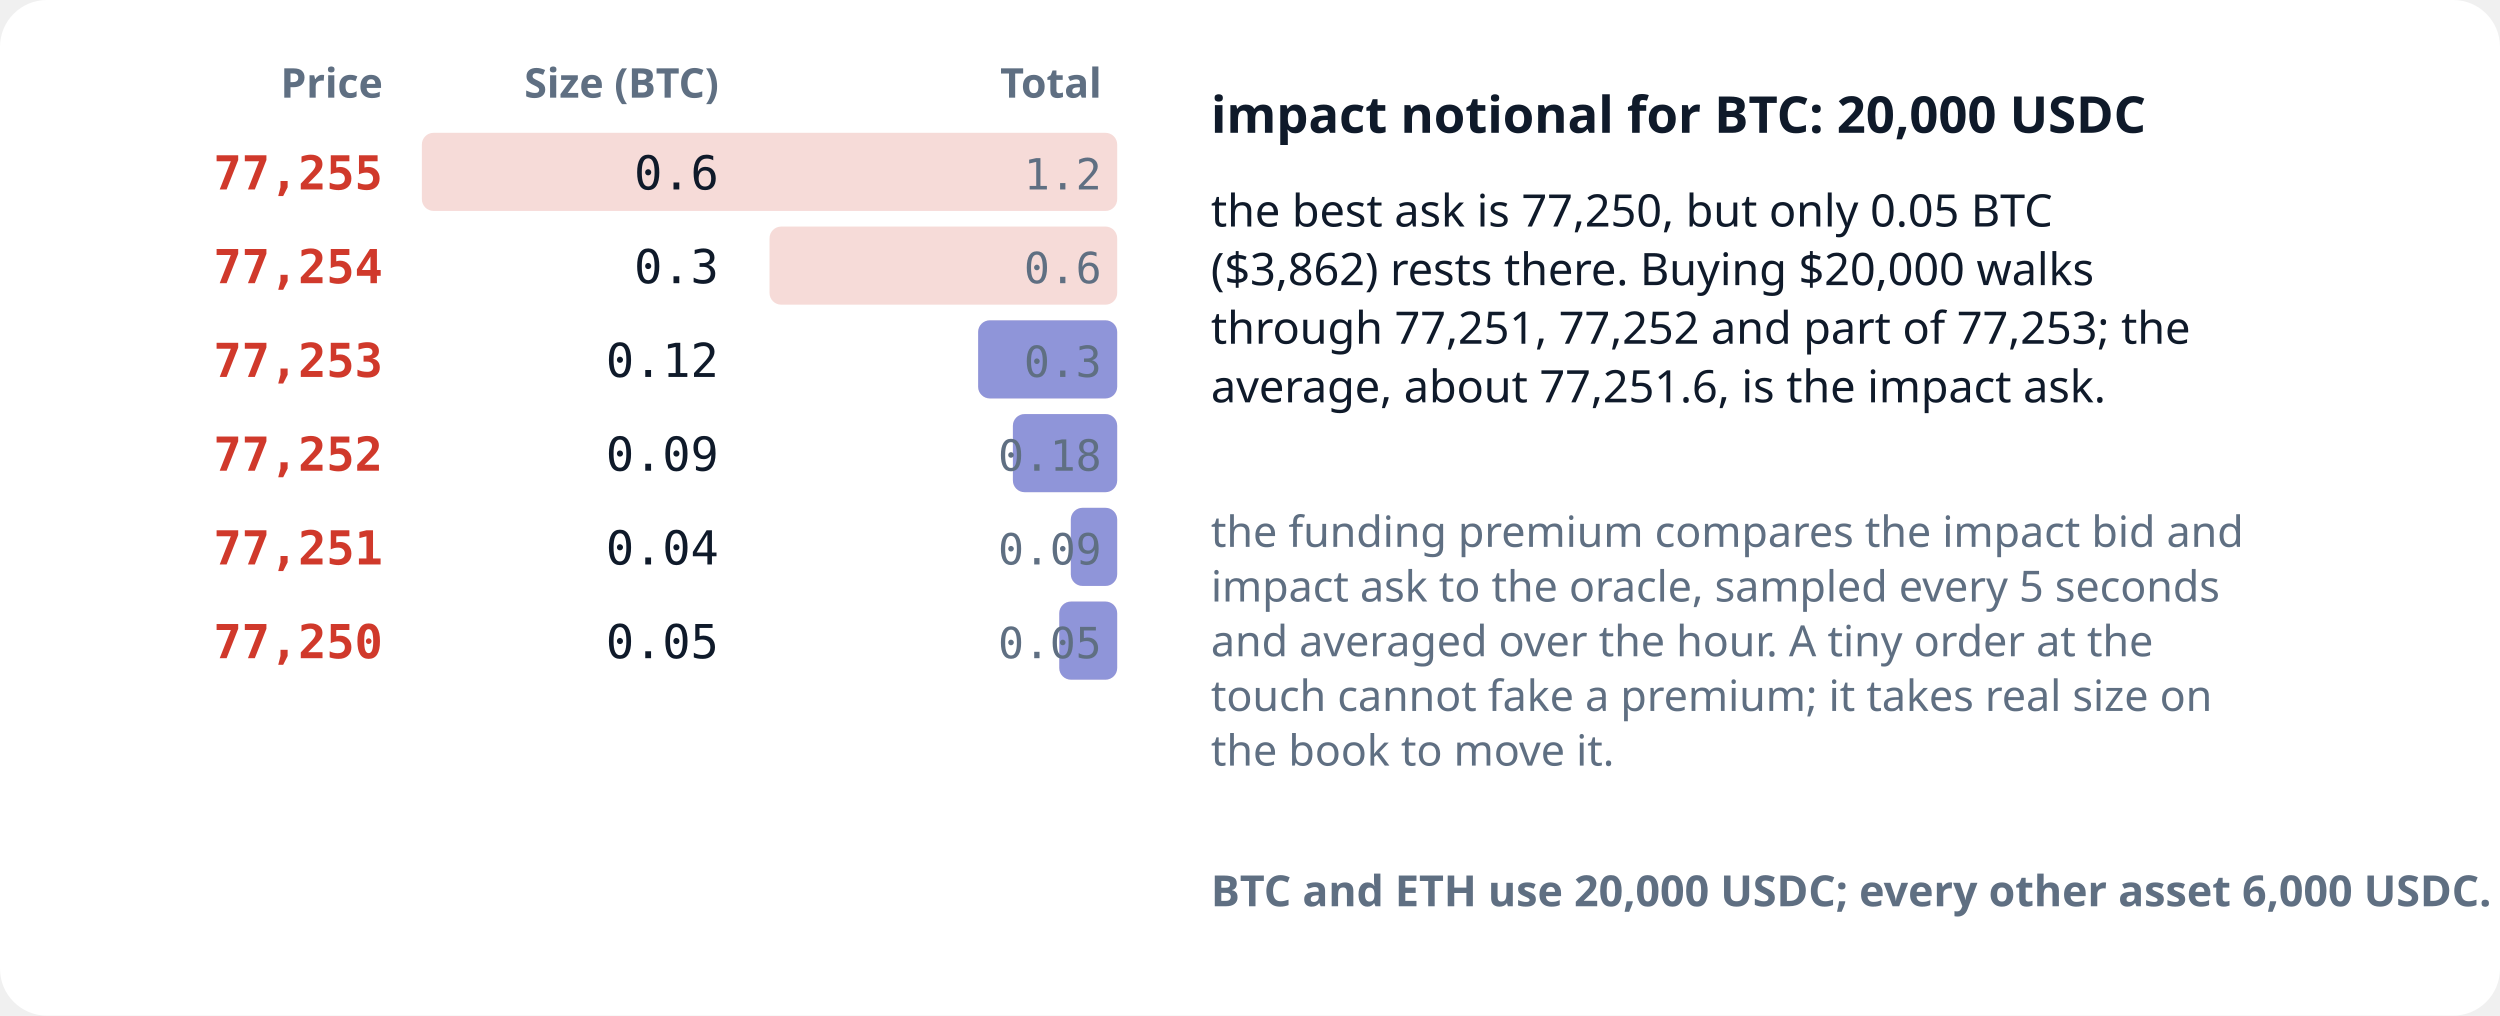
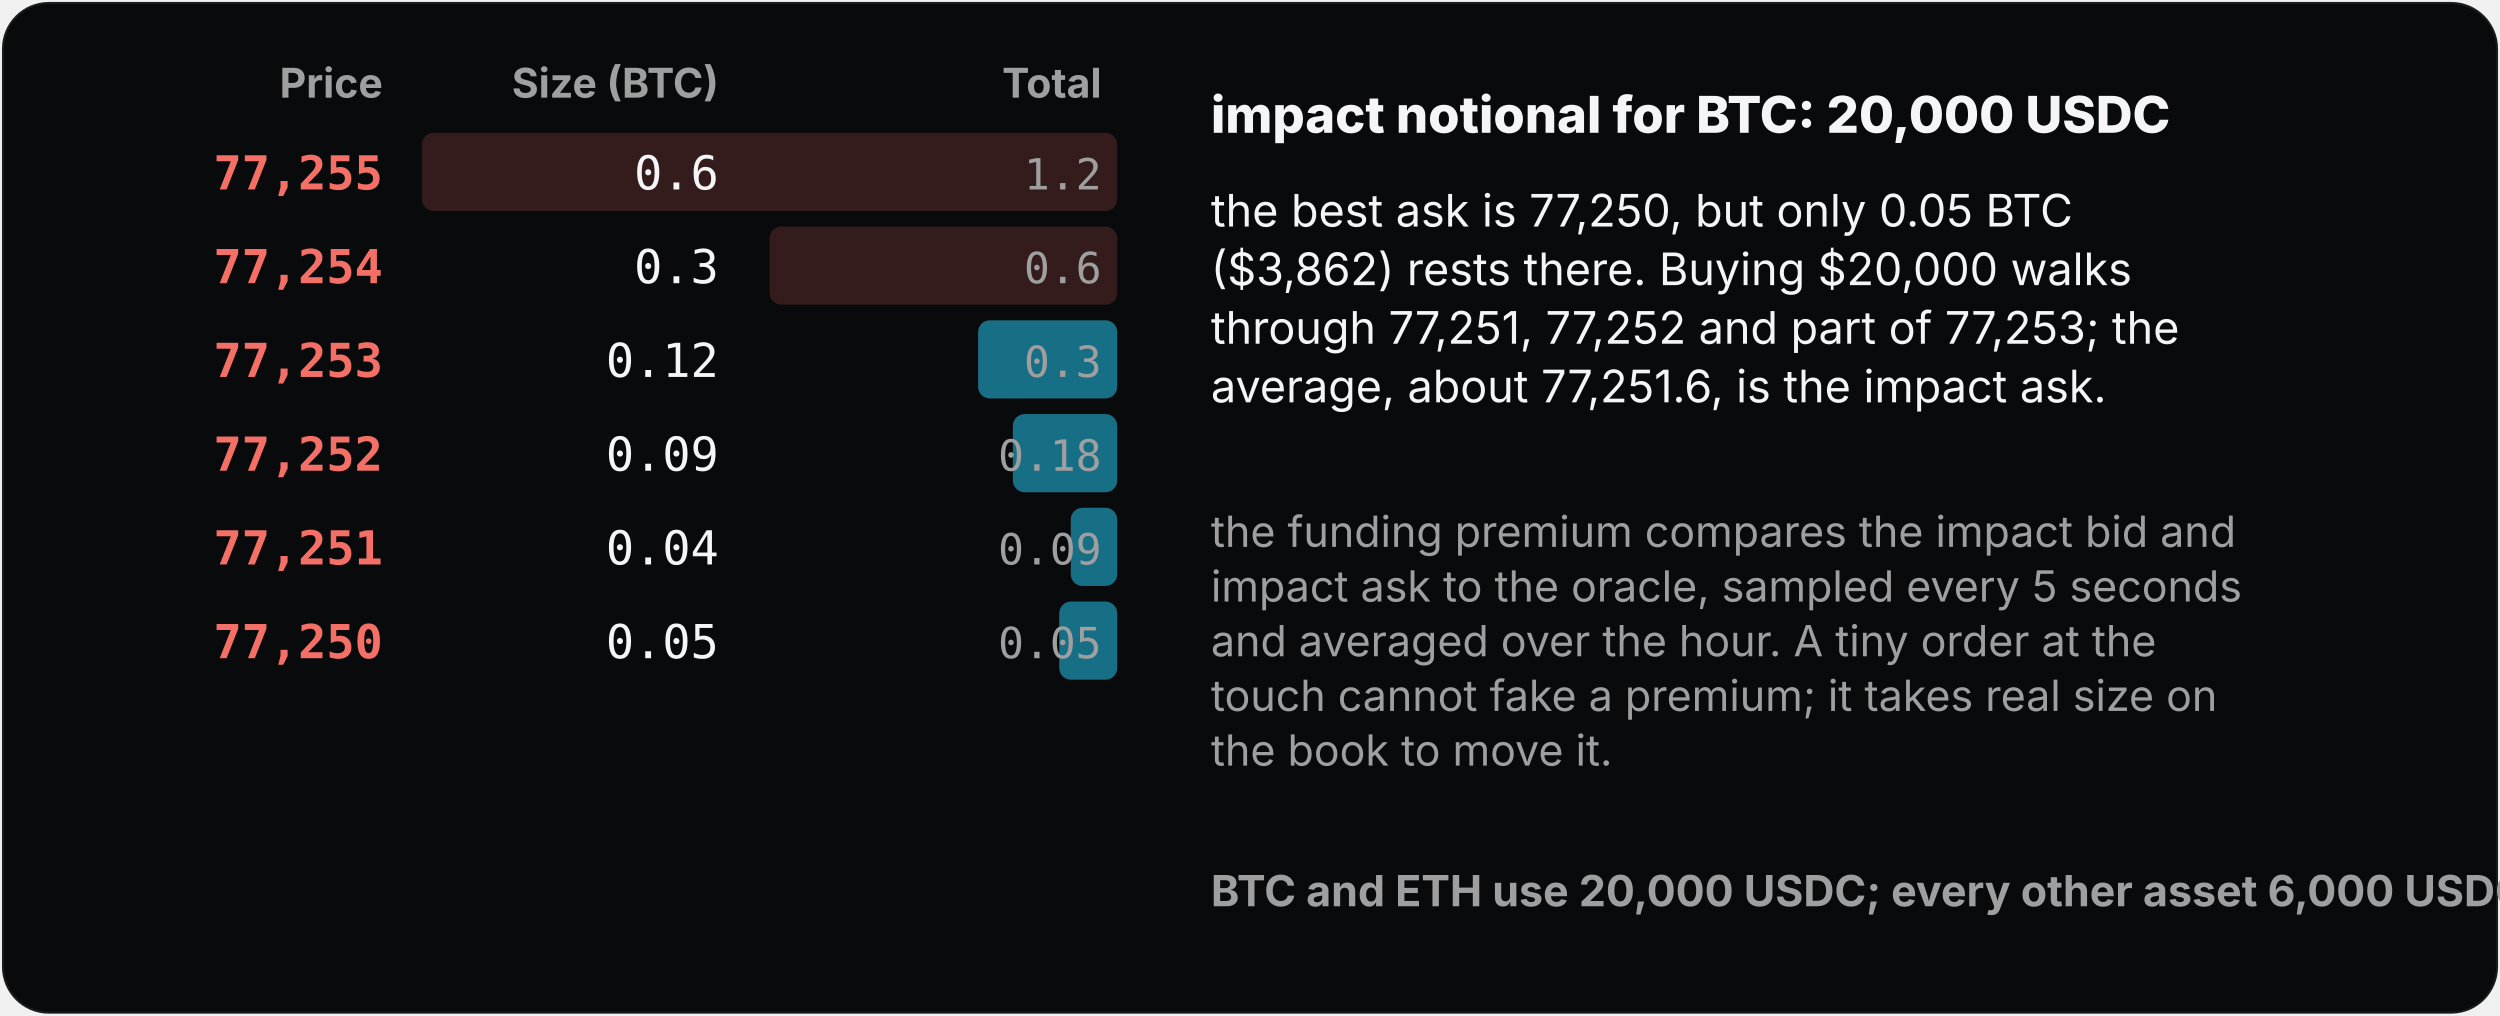
- <svg xmlns="http://www.w3.org/2000/svg" viewBox="0 0 640 260" role="img" aria-label="An ask ladder with the first twenty thousand dollars of depth shaded: the impact ask is the average price of filling that much, which is what the funding premium measures instead of the best ask" style="font-family:Manrope, 'Segoe UI', system-ui, -apple-system, sans-serif;font-size:13px" data-w="640">
-   <rect x="0" y="0" width="640" height="260" rx="12" style="fill:#ffffff" />
+ <svg xmlns="http://www.w3.org/2000/svg" viewBox="0 0 640 260" role="img" aria-label="An ask ladder with the first twenty thousand dollars of depth shaded: the impact ask is the average price of filling that much, which is what the funding premium measures instead of the best ask" style="font-family:Inter, 'Segoe UI', system-ui, -apple-system, sans-serif;font-size:13px" data-w="640">
+   <rect x="0.5" y="0.5" width="639" height="259" rx="12" style="fill:#090a0b;stroke:rgba(255,255,255,.08);stroke-width:1" />
  <defs>
    <marker id="fg34-ink" viewBox="0 0 10 10" refX="9" refY="5" markerWidth="7" markerHeight="7" orient="auto-start-reverse">
-       <path d="M0 0.5 L10 5 L0 9.5 z" style="fill:#0f1a2a" />
+       <path d="M0 0.5 L10 5 L0 9.5 z" style="fill:#f5f5f7" />
    </marker>
    <marker id="fg34-muted" viewBox="0 0 10 10" refX="9" refY="5" markerWidth="7" markerHeight="7" orient="auto-start-reverse">
-       <path d="M0 0.5 L10 5 L0 9.5 z" style="fill:#5f6f82" />
+       <path d="M0 0.5 L10 5 L0 9.5 z" style="fill:#9f9fa0" />
    </marker>
    <marker id="fg34-bid" viewBox="0 0 10 10" refX="9" refY="5" markerWidth="7" markerHeight="7" orient="auto-start-reverse">
-       <path d="M0 0.5 L10 5 L0 9.5 z" style="fill:#15934f" />
+       <path d="M0 0.5 L10 5 L0 9.5 z" style="fill:#4fce8f" />
    </marker>
    <marker id="fg34-ask" viewBox="0 0 10 10" refX="9" refY="5" markerWidth="7" markerHeight="7" orient="auto-start-reverse">
-       <path d="M0 0.5 L10 5 L0 9.5 z" style="fill:#d0392b" />
+       <path d="M0 0.5 L10 5 L0 9.5 z" style="fill:#f47067" />
    </marker>
    <marker id="fg34-you" viewBox="0 0 10 10" refX="9" refY="5" markerWidth="7" markerHeight="7" orient="auto-start-reverse">
-       <path d="M0 0.5 L10 5 L0 9.5 z" style="fill:#3b5bdb" />
+       <path d="M0 0.5 L10 5 L0 9.5 z" style="fill:#00b3dd" />
    </marker>
    <marker id="fg34-oracle" viewBox="0 0 10 10" refX="9" refY="5" markerWidth="7" markerHeight="7" orient="auto-start-reverse">
-       <path d="M0 0.5 L10 5 L0 9.5 z" style="fill:#c07a0c" />
+       <path d="M0 0.5 L10 5 L0 9.5 z" style="fill:#e3a63d" />
    </marker>
    <marker id="fg34-mint" viewBox="0 0 10 10" refX="9" refY="5" markerWidth="7" markerHeight="7" orient="auto-start-reverse">
-       <path d="M0 0.5 L10 5 L0 9.5 z" style="fill:#0e9a86" />
+       <path d="M0 0.5 L10 5 L0 9.5 z" style="fill:#ffffff" />
    </marker>
  </defs>
-   <text x="98" y="25" text-anchor="end" style="fill:#5f6f82;font-size:10.5px;font-weight:700">Price</text>
-   <text x="184" y="25" text-anchor="end" style="fill:#5f6f82;font-size:10.5px;font-weight:700">Size (BTC)</text>
-   <text x="282" y="25" text-anchor="end" style="fill:#5f6f82;font-size:10.5px;font-weight:700">Total</text>
-   <rect x="108" y="34" width="178" height="20" rx="3" style="fill:rgba(208,57,43,.18)" />
-   <text x="98" y="48.5" text-anchor="end" style="fill:#d0392b;font-family:'JetBrains Mono', Consolas, Menlo, monospace;font-size:12px;font-weight:600">77,255</text>
-   <text x="184" y="48.5" text-anchor="end" style="fill:#0f1a2a;font-family:'JetBrains Mono', Consolas, Menlo, monospace;font-size:12px">0.6</text>
-   <text x="282" y="48.5" text-anchor="end" style="fill:#5f6f82;font-family:'JetBrains Mono', Consolas, Menlo, monospace;font-size:11px">1.2</text>
-   <rect x="197" y="58" width="89" height="20" rx="3" style="fill:rgba(208,57,43,.18)" />
-   <text x="98" y="72.5" text-anchor="end" style="fill:#d0392b;font-family:'JetBrains Mono', Consolas, Menlo, monospace;font-size:12px;font-weight:600">77,254</text>
-   <text x="184" y="72.5" text-anchor="end" style="fill:#0f1a2a;font-family:'JetBrains Mono', Consolas, Menlo, monospace;font-size:12px">0.3</text>
-   <text x="282" y="72.5" text-anchor="end" style="fill:#5f6f82;font-family:'JetBrains Mono', Consolas, Menlo, monospace;font-size:11px">0.6</text>
-   <rect x="250.4" y="82" width="35.6" height="20" rx="3" style="fill:rgba(208,57,43,.18)" />
-   <rect x="250.4" y="82" width="35.6" height="20" rx="3" style="fill:#3b5bdb;opacity:0.55" />
-   <text x="98" y="96.5" text-anchor="end" style="fill:#d0392b;font-family:'JetBrains Mono', Consolas, Menlo, monospace;font-size:12px;font-weight:600">77,253</text>
-   <text x="184" y="96.5" text-anchor="end" style="fill:#0f1a2a;font-family:'JetBrains Mono', Consolas, Menlo, monospace;font-size:12px">0.12</text>
-   <text x="282" y="96.5" text-anchor="end" style="fill:#5f6f82;font-family:'JetBrains Mono', Consolas, Menlo, monospace;font-size:11px">0.3</text>
-   <rect x="259.3" y="106" width="26.7" height="20" rx="3" style="fill:rgba(208,57,43,.18)" />
-   <rect x="259.3" y="106" width="26.7" height="20" rx="3" style="fill:#3b5bdb;opacity:0.55" />
-   <text x="98" y="120.5" text-anchor="end" style="fill:#d0392b;font-family:'JetBrains Mono', Consolas, Menlo, monospace;font-size:12px;font-weight:600">77,252</text>
-   <text x="184" y="120.5" text-anchor="end" style="fill:#0f1a2a;font-family:'JetBrains Mono', Consolas, Menlo, monospace;font-size:12px">0.09</text>
-   <text x="282" y="120.5" text-anchor="end" style="fill:#5f6f82;font-family:'JetBrains Mono', Consolas, Menlo, monospace;font-size:11px">0.18</text>
-   <rect x="274.13" y="130" width="11.87" height="20" rx="3" style="fill:rgba(208,57,43,.18)" />
-   <rect x="274.13" y="130" width="11.87" height="20" rx="3" style="fill:#3b5bdb;opacity:0.55" />
-   <text x="98" y="144.5" text-anchor="end" style="fill:#d0392b;font-family:'JetBrains Mono', Consolas, Menlo, monospace;font-size:12px;font-weight:600">77,251</text>
-   <text x="184" y="144.5" text-anchor="end" style="fill:#0f1a2a;font-family:'JetBrains Mono', Consolas, Menlo, monospace;font-size:12px">0.04</text>
-   <text x="282" y="144.5" text-anchor="end" style="fill:#5f6f82;font-family:'JetBrains Mono', Consolas, Menlo, monospace;font-size:11px">0.09</text>
-   <rect x="271.17" y="154" width="14.83" height="20" rx="3" style="fill:rgba(208,57,43,.18)" />
-   <rect x="271.17" y="154" width="14.83" height="20" rx="3" style="fill:#3b5bdb;opacity:0.55" />
-   <text x="98" y="168.5" text-anchor="end" style="fill:#d0392b;font-family:'JetBrains Mono', Consolas, Menlo, monospace;font-size:12px;font-weight:600">77,250</text>
-   <text x="184" y="168.5" text-anchor="end" style="fill:#0f1a2a;font-family:'JetBrains Mono', Consolas, Menlo, monospace;font-size:12px">0.05</text>
-   <text x="282" y="168.5" text-anchor="end" style="fill:#5f6f82;font-family:'JetBrains Mono', Consolas, Menlo, monospace;font-size:11px">0.05</text>
-   <text x="310" y="34" style="fill:#0f1a2a;font-size:13px;font-weight:800">impact notional for BTC: 20,000 USDC</text>
-   <text x="310" y="58" style="fill:#0f1a2a;font-size:11.5px">the best ask is 77,250, but only 0.05 BTC</text>
-   <text x="310" y="73" style="fill:#0f1a2a;font-size:11.5px">($3,862) rests there. Buying $20,000 walks</text>
-   <text x="310" y="88" style="fill:#0f1a2a;font-size:11.5px">through 77,251, 77,252 and part of 77,253; the</text>
-   <text x="310" y="103" style="fill:#0f1a2a;font-size:11.5px">average, about 77,251.6, is the impact ask.</text>
-   <text x="310" y="140" style="fill:#5f6f82;font-size:11px">the funding premium compares the impact bid and</text>
-   <text x="310" y="154" style="fill:#5f6f82;font-size:11px">impact ask to the oracle, sampled every 5 seconds</text>
-   <text x="310" y="168" style="fill:#5f6f82;font-size:11px">and averaged over the hour. A tiny order at the</text>
-   <text x="310" y="182" style="fill:#5f6f82;font-size:11px">touch cannot fake a premium; it takes real size on</text>
-   <text x="310" y="196" style="fill:#5f6f82;font-size:11px">the book to move it.</text>
-   <text x="310" y="232" style="fill:#5f6f82;font-size:11px;font-weight:700">BTC and ETH use 20,000 USDC; every other asset 6,000 USDC.</text>
+   <text x="98" y="25" text-anchor="end" style="fill:#9f9fa0;font-size:10.5px;font-weight:700">Price</text>
+   <text x="184" y="25" text-anchor="end" style="fill:#9f9fa0;font-size:10.5px;font-weight:700">Size (BTC)</text>
+   <text x="282" y="25" text-anchor="end" style="fill:#9f9fa0;font-size:10.5px;font-weight:700">Total</text>
+   <rect x="108" y="34" width="178" height="20" rx="3" style="fill:rgba(244,112,103,.18)" />
+   <text x="98" y="48.5" text-anchor="end" style="fill:#f47067;font-family:'Roboto Mono', Consolas, Menlo, monospace;font-size:12px;font-weight:600">77,255</text>
+   <text x="184" y="48.5" text-anchor="end" style="fill:#f5f5f7;font-family:'Roboto Mono', Consolas, Menlo, monospace;font-size:12px">0.6</text>
+   <text x="282" y="48.5" text-anchor="end" style="fill:#9f9fa0;font-family:'Roboto Mono', Consolas, Menlo, monospace;font-size:11px">1.2</text>
+   <rect x="197" y="58" width="89" height="20" rx="3" style="fill:rgba(244,112,103,.18)" />
+   <text x="98" y="72.5" text-anchor="end" style="fill:#f47067;font-family:'Roboto Mono', Consolas, Menlo, monospace;font-size:12px;font-weight:600">77,254</text>
+   <text x="184" y="72.5" text-anchor="end" style="fill:#f5f5f7;font-family:'Roboto Mono', Consolas, Menlo, monospace;font-size:12px">0.3</text>
+   <text x="282" y="72.5" text-anchor="end" style="fill:#9f9fa0;font-family:'Roboto Mono', Consolas, Menlo, monospace;font-size:11px">0.6</text>
+   <rect x="250.4" y="82" width="35.6" height="20" rx="3" style="fill:rgba(244,112,103,.18)" />
+   <rect x="250.4" y="82" width="35.6" height="20" rx="3" style="fill:#00b3dd;opacity:0.55" />
+   <text x="98" y="96.5" text-anchor="end" style="fill:#f47067;font-family:'Roboto Mono', Consolas, Menlo, monospace;font-size:12px;font-weight:600">77,253</text>
+   <text x="184" y="96.5" text-anchor="end" style="fill:#f5f5f7;font-family:'Roboto Mono', Consolas, Menlo, monospace;font-size:12px">0.12</text>
+   <text x="282" y="96.5" text-anchor="end" style="fill:#9f9fa0;font-family:'Roboto Mono', Consolas, Menlo, monospace;font-size:11px">0.3</text>
+   <rect x="259.3" y="106" width="26.7" height="20" rx="3" style="fill:rgba(244,112,103,.18)" />
+   <rect x="259.3" y="106" width="26.7" height="20" rx="3" style="fill:#00b3dd;opacity:0.55" />
+   <text x="98" y="120.5" text-anchor="end" style="fill:#f47067;font-family:'Roboto Mono', Consolas, Menlo, monospace;font-size:12px;font-weight:600">77,252</text>
+   <text x="184" y="120.5" text-anchor="end" style="fill:#f5f5f7;font-family:'Roboto Mono', Consolas, Menlo, monospace;font-size:12px">0.09</text>
+   <text x="282" y="120.5" text-anchor="end" style="fill:#9f9fa0;font-family:'Roboto Mono', Consolas, Menlo, monospace;font-size:11px">0.18</text>
+   <rect x="274.13" y="130" width="11.87" height="20" rx="3" style="fill:rgba(244,112,103,.18)" />
+   <rect x="274.13" y="130" width="11.87" height="20" rx="3" style="fill:#00b3dd;opacity:0.55" />
+   <text x="98" y="144.5" text-anchor="end" style="fill:#f47067;font-family:'Roboto Mono', Consolas, Menlo, monospace;font-size:12px;font-weight:600">77,251</text>
+   <text x="184" y="144.5" text-anchor="end" style="fill:#f5f5f7;font-family:'Roboto Mono', Consolas, Menlo, monospace;font-size:12px">0.04</text>
+   <text x="282" y="144.5" text-anchor="end" style="fill:#9f9fa0;font-family:'Roboto Mono', Consolas, Menlo, monospace;font-size:11px">0.09</text>
+   <rect x="271.17" y="154" width="14.83" height="20" rx="3" style="fill:rgba(244,112,103,.18)" />
+   <rect x="271.17" y="154" width="14.83" height="20" rx="3" style="fill:#00b3dd;opacity:0.55" />
+   <text x="98" y="168.5" text-anchor="end" style="fill:#f47067;font-family:'Roboto Mono', Consolas, Menlo, monospace;font-size:12px;font-weight:600">77,250</text>
+   <text x="184" y="168.5" text-anchor="end" style="fill:#f5f5f7;font-family:'Roboto Mono', Consolas, Menlo, monospace;font-size:12px">0.05</text>
+   <text x="282" y="168.5" text-anchor="end" style="fill:#9f9fa0;font-family:'Roboto Mono', Consolas, Menlo, monospace;font-size:11px">0.05</text>
+   <text x="310" y="34" style="fill:#f5f5f7;font-size:13px;font-weight:800">impact notional for BTC: 20,000 USDC</text>
+   <text x="310" y="58" style="fill:#f5f5f7;font-size:11.5px">the best ask is 77,250, but only 0.05 BTC</text>
+   <text x="310" y="73" style="fill:#f5f5f7;font-size:11.5px">($3,862) rests there. Buying $20,000 walks</text>
+   <text x="310" y="88" style="fill:#f5f5f7;font-size:11.5px">through 77,251, 77,252 and part of 77,253; the</text>
+   <text x="310" y="103" style="fill:#f5f5f7;font-size:11.5px">average, about 77,251.6, is the impact ask.</text>
+   <text x="310" y="140" style="fill:#9f9fa0;font-size:11px">the funding premium compares the impact bid and</text>
+   <text x="310" y="154" style="fill:#9f9fa0;font-size:11px">impact ask to the oracle, sampled every 5 seconds</text>
+   <text x="310" y="168" style="fill:#9f9fa0;font-size:11px">and averaged over the hour. A tiny order at the</text>
+   <text x="310" y="182" style="fill:#9f9fa0;font-size:11px">touch cannot fake a premium; it takes real size on</text>
+   <text x="310" y="196" style="fill:#9f9fa0;font-size:11px">the book to move it.</text>
+   <text x="310" y="232" style="fill:#9f9fa0;font-size:11px;font-weight:700">BTC and ETH use 20,000 USDC; every other asset 6,000 USDC.</text>
</svg>
